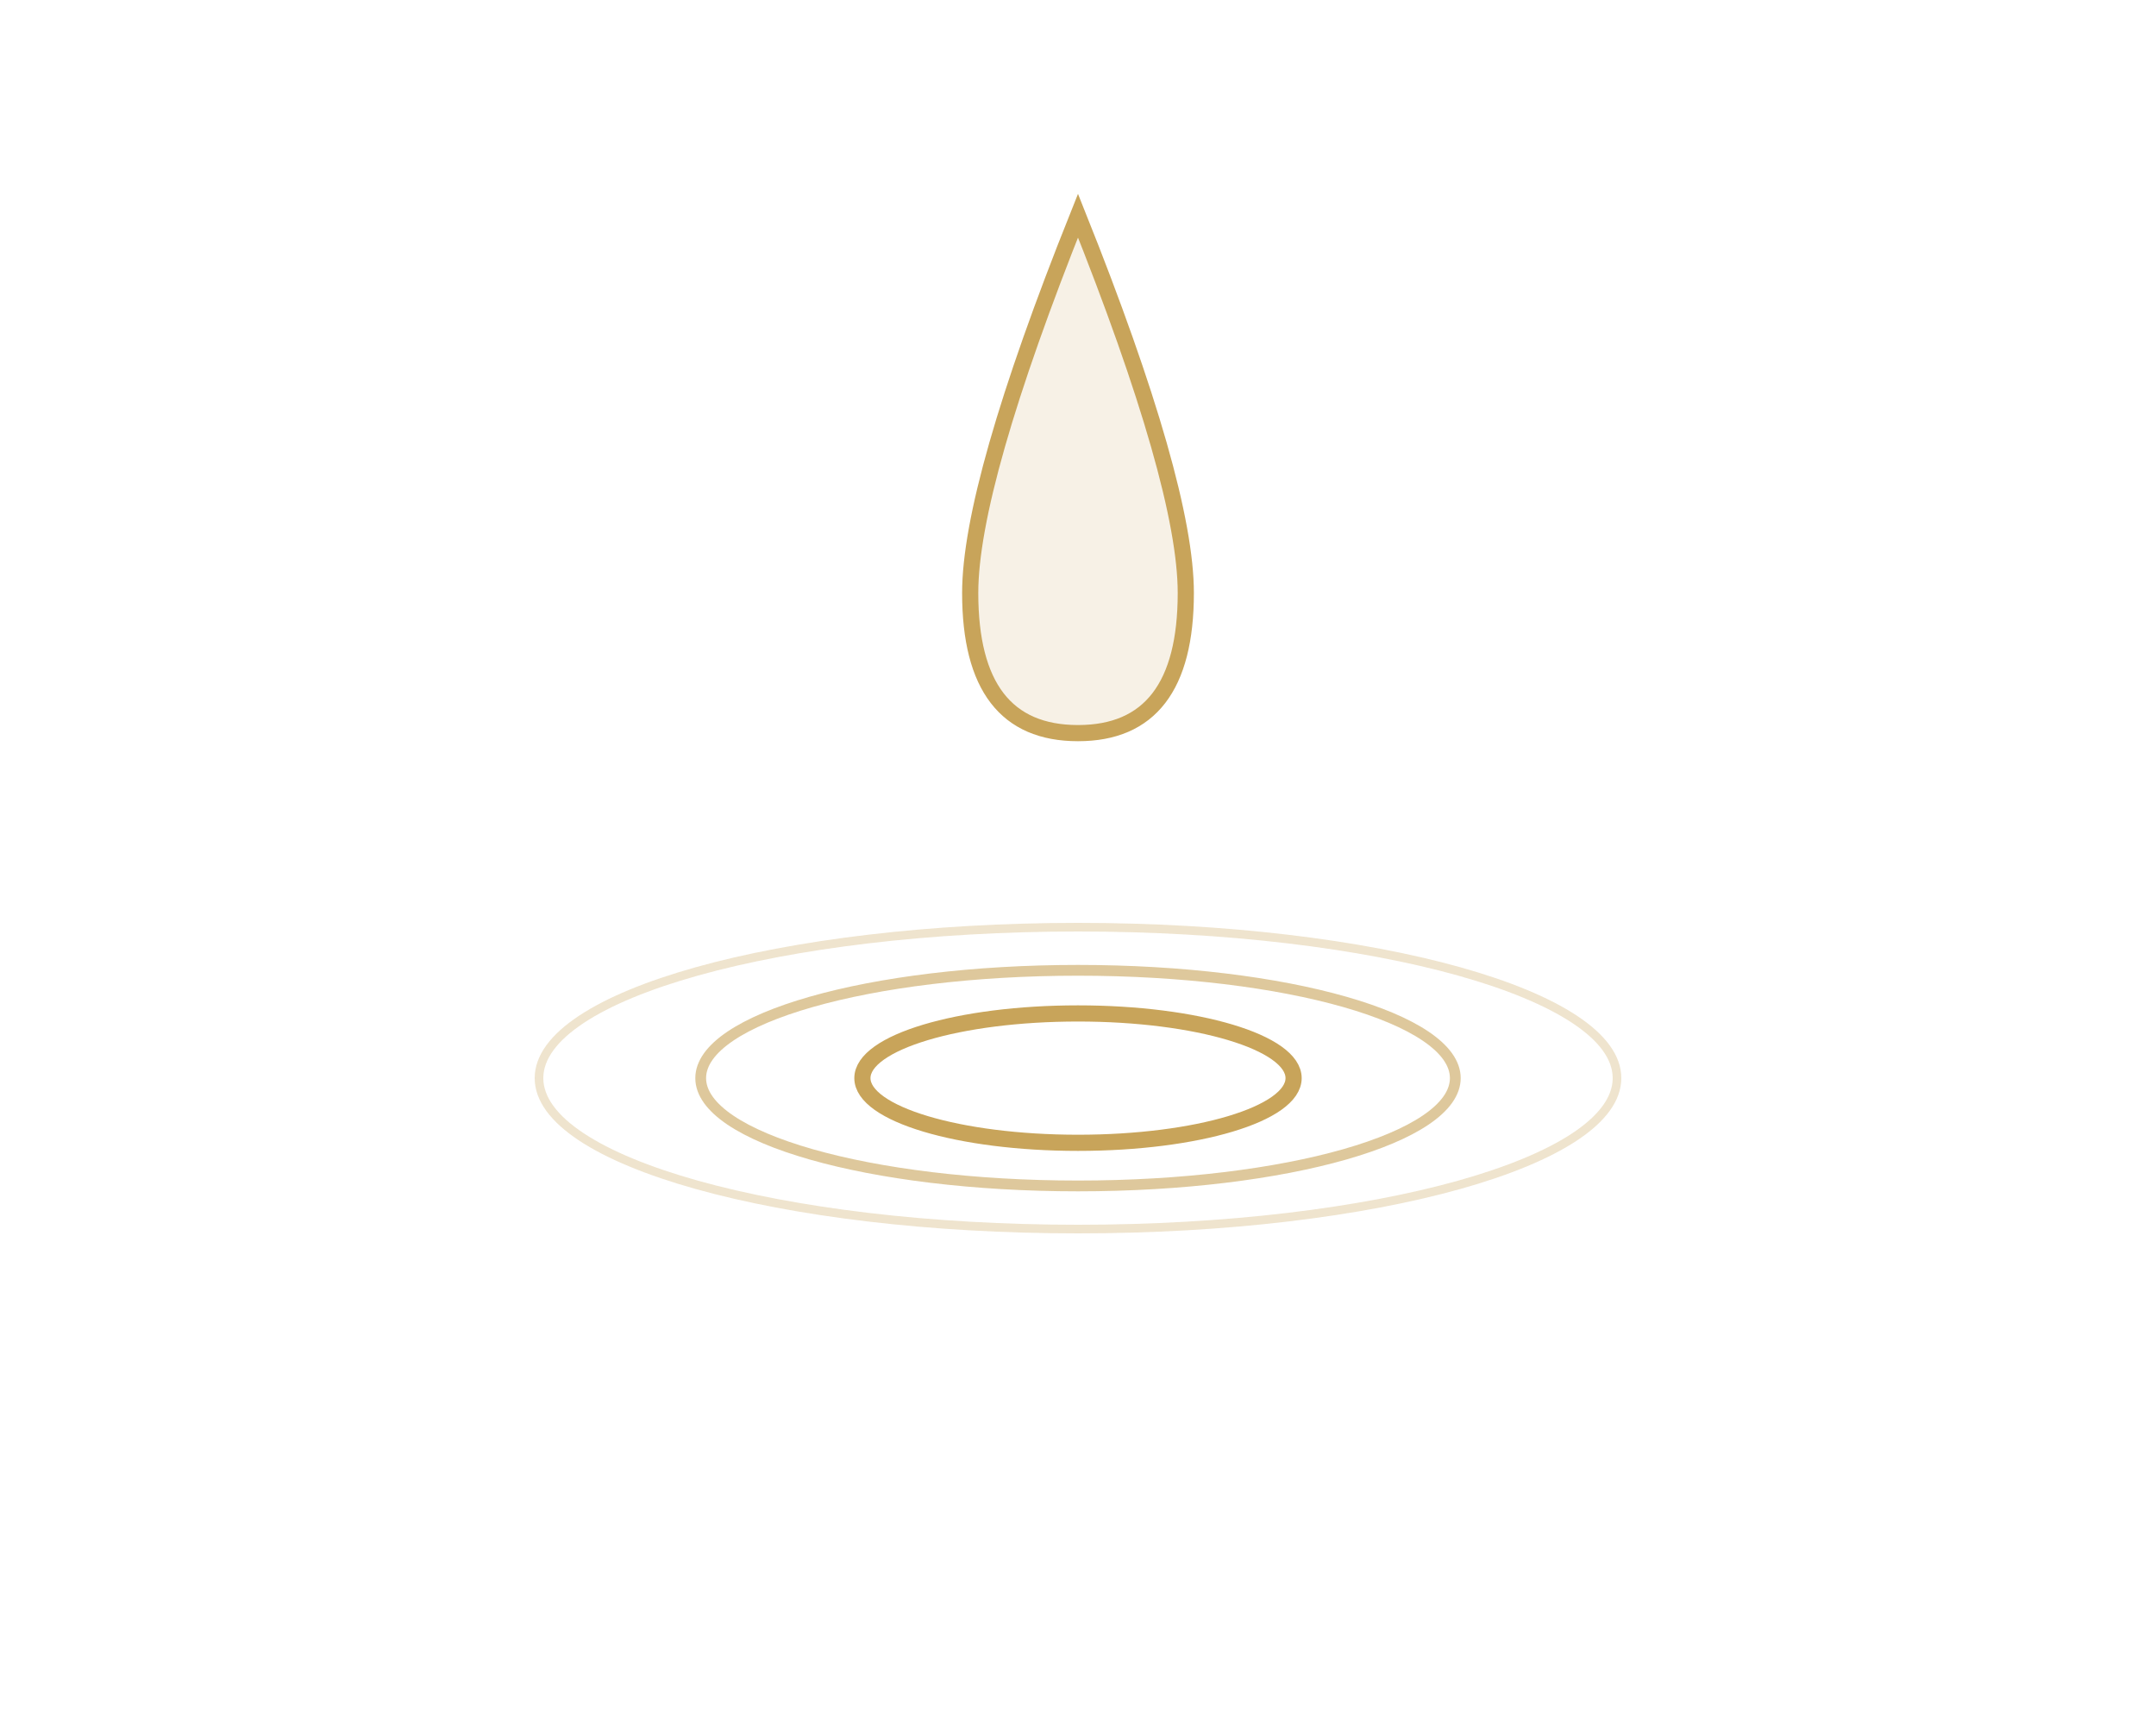
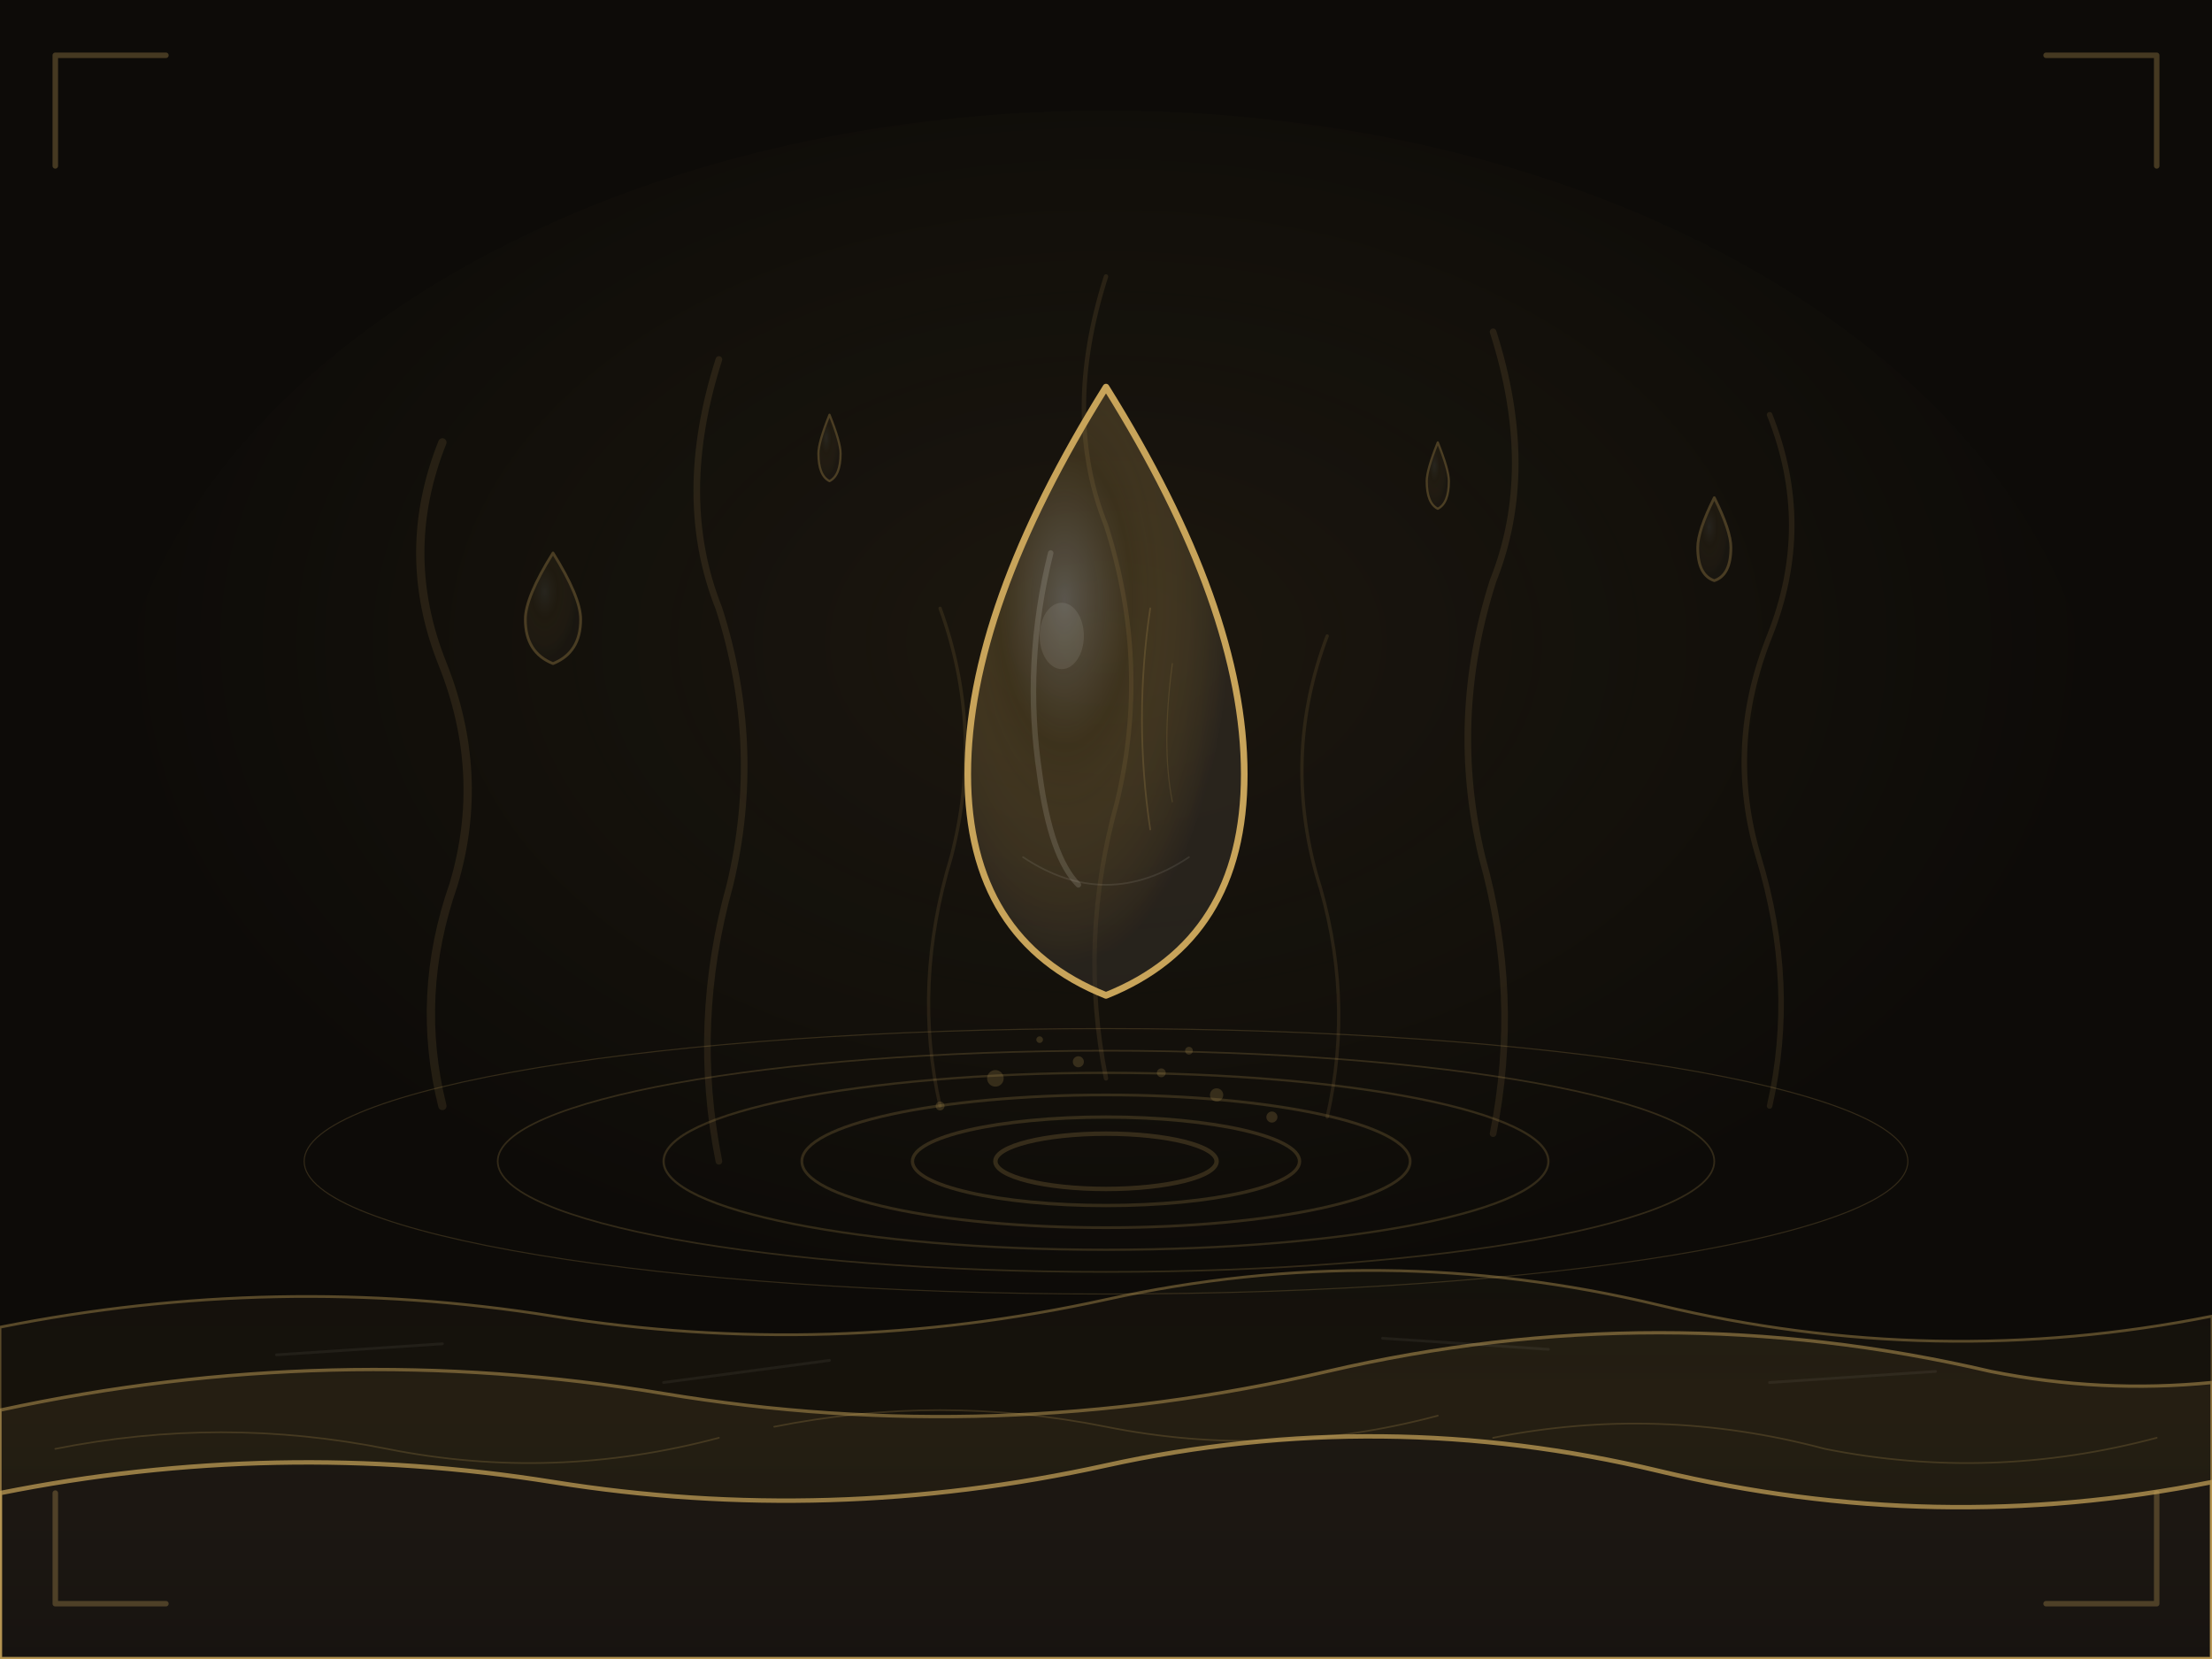
- <svg xmlns="http://www.w3.org/2000/svg" viewBox="0 0 200 160">
-   <path d="M100 20 Q90 45 90 55 Q90 68 100 68 Q110 68 110 55 Q110 45 100 20Z" stroke="#c8a45a" stroke-width="1.5" fill="#c8a45a" fill-opacity="0.15" />
-   <ellipse cx="100" cy="100" rx="20" ry="6" stroke="#c8a45a" stroke-width="1.5" fill="none" />
-   <ellipse cx="100" cy="100" rx="35" ry="10" stroke="#c8a45a" stroke-width="1" fill="none" opacity="0.6" />
-   <ellipse cx="100" cy="100" rx="50" ry="14" stroke="#c8a45a" stroke-width="0.8" fill="none" opacity="0.3" />
+ <svg xmlns="http://www.w3.org/2000/svg" viewBox="0 0 400 300" stroke-linecap="round" stroke-linejoin="round">
+   <defs>
+     <radialGradient id="dropGrad" cx="35%" cy="35%" r="60%">
+       <stop offset="0%" stop-color="#ede8dd" stop-opacity="0.3" />
+       <stop offset="40%" stop-color="#c8a45a" stop-opacity="0.2" />
+       <stop offset="100%" stop-color="#3a332b" stop-opacity="0.5" />
+     </radialGradient>
+     <linearGradient id="waveGrad1" x1="0%" y1="0%" x2="0%" y2="100%">
+       <stop offset="0%" stop-color="#c8a45a" stop-opacity="0.15" />
+       <stop offset="100%" stop-color="#1a1612" stop-opacity="0.4" />
+     </linearGradient>
+     <linearGradient id="waveGrad2" x1="0%" y1="0%" x2="0%" y2="100%">
+       <stop offset="0%" stop-color="#c8a45a" stop-opacity="0.1" />
+       <stop offset="100%" stop-color="#1a1612" stop-opacity="0.3" />
+     </linearGradient>
+     <radialGradient id="waterGlow" cx="50%" cy="40%" r="50%">
+       <stop offset="0%" stop-color="#c8a45a" stop-opacity="0.08" />
+       <stop offset="100%" stop-color="#c8a45a" stop-opacity="0" />
+     </radialGradient>
+   </defs>
+   <rect width="400" height="300" fill="#0d0b08" />
+   <ellipse cx="200" cy="140" rx="180" ry="120" fill="url(#waterGlow)" />
+   <g fill="none" stroke="#c8a45a" opacity="0.12">
+     <path d="M80,200 Q75,180 82,160 Q88,140 80,120 Q72,100 80,80" stroke-width="1.5" />
+     <path d="M130,210 Q125,185 132,160 Q138,135 130,110 Q122,90 130,65" stroke-width="1.2" />
+     <path d="M270,205 Q275,180 268,155 Q262,130 270,105 Q278,85 270,60" stroke-width="1.2" />
+     <path d="M320,200 Q325,178 318,155 Q312,135 320,115 Q328,95 320,75" stroke-width="1" />
+     <path d="M200,195 Q195,170 202,145 Q208,120 200,95 Q192,75 200,50" stroke-width="0.8" />
+     <path d="M170,200 Q165,178 172,155 Q178,132 170,110" stroke-width="0.6" />
+     <path d="M240,202 Q245,180 238,158 Q232,136 240,115" stroke-width="0.6" />
+   </g>
+   <path d="M0,240 Q50,230 100,238 Q150,246 200,235 Q250,224 300,236 Q350,248 400,238 L400,300 L0,300 Z" fill="url(#waveGrad2)" stroke="#c8a45a" stroke-width="0.5" opacity="0.4" />
+   <path d="M0,255 Q60,242 120,252 Q180,262 240,248 Q300,234 360,248 Q380,252 400,250 L400,300 L0,300 Z" fill="url(#waveGrad1)" stroke="#c8a45a" stroke-width="0.6" opacity="0.5" />
+   <path d="M0,270 Q50,260 100,268 Q150,276 200,265 Q250,254 300,266 Q350,278 400,268 L400,300 L0,300 Z" fill="#1a1612" stroke="#c8a45a" stroke-width="0.8" opacity="0.7" />
+   <g fill="none" stroke="#c8a45a" stroke-width="0.3" opacity="0.2">
+     <path d="M10,262 Q40,256 70,262 Q100,268 130,260" />
+     <path d="M140,258 Q170,252 200,258 Q230,264 260,256" />
+     <path d="M270,260 Q300,254 330,262 Q360,268 390,260" />
+   </g>
+   <g transform="translate(200,130)">
+     <path d="M0,-60 Q-25,-20 -25,10 Q-25,40 0,50 Q25,40 25,10 Q25,-20 0,-60" fill="url(#dropGrad)" stroke="#c8a45a" stroke-width="1.2" />
+     <path d="M-10,-30 Q-15,-10 -12,10 Q-10,25 -5,30" fill="none" stroke="#ede8dd" stroke-width="1" opacity="0.15" />
+     <ellipse cx="-8" cy="-15" rx="4" ry="6" fill="#ede8dd" opacity="0.1" />
+     <path d="M8,-20 Q5,0 8,20" fill="none" stroke="#c8a45a" stroke-width="0.3" opacity="0.2" />
+     <path d="M12,-10 Q10,5 12,15" fill="none" stroke="#c8a45a" stroke-width="0.2" opacity="0.15" />
+     <path d="M-15,25 Q0,35 15,25" fill="none" stroke="#ede8dd" stroke-width="0.3" opacity="0.1" />
+   </g>
+   <g fill="none" stroke="#c8a45a" opacity="0.2">
+     <ellipse cx="200" cy="210" rx="20" ry="5" stroke-width="0.8" />
+     <ellipse cx="200" cy="210" rx="35" ry="8" stroke-width="0.6" />
+     <ellipse cx="200" cy="210" rx="55" ry="12" stroke-width="0.5" />
+     <ellipse cx="200" cy="210" rx="80" ry="16" stroke-width="0.4" />
+     <ellipse cx="200" cy="210" rx="110" ry="20" stroke-width="0.3" />
+     <ellipse cx="200" cy="210" rx="145" ry="24" stroke-width="0.2" />
+   </g>
+   <g opacity="0.3">
+     <path d="M100,100 Q95,108 95,112 Q95,118 100,120 Q105,118 105,112 Q105,108 100,100" fill="url(#dropGrad)" stroke="#c8a45a" stroke-width="0.5" />
+     <path d="M310,90 Q307,96 307,99 Q307,104 310,105 Q313,104 313,99 Q313,96 310,90" fill="url(#dropGrad)" stroke="#c8a45a" stroke-width="0.5" />
+     <path d="M150,75 Q148,80 148,82 Q148,86 150,87 Q152,86 152,82 Q152,80 150,75" fill="url(#dropGrad)" stroke="#c8a45a" stroke-width="0.4" />
+     <path d="M260,80 Q258,85 258,87 Q258,91 260,92 Q262,91 262,87 Q262,85 260,80" fill="url(#dropGrad)" stroke="#c8a45a" stroke-width="0.4" />
+   </g>
+   <g fill="#c8a45a" opacity="0.2">
+     <circle cx="180" cy="195" r="1.5" />
+     <circle cx="220" cy="198" r="1.2" />
+     <circle cx="195" cy="192" r="1" />
+     <circle cx="210" cy="194" r="0.8" />
+     <circle cx="170" cy="200" r="0.8" />
+     <circle cx="230" cy="202" r="1" />
+     <circle cx="188" cy="188" r="0.6" />
+     <circle cx="215" cy="190" r="0.7" />
+   </g>
+   <g stroke="#ede8dd" stroke-width="0.5" opacity="0.06">
+     <line x1="50" y1="245" x2="80" y2="243" />
+     <line x1="120" y1="250" x2="150" y2="246" />
+     <line x1="250" y1="242" x2="280" y2="244" />
+     <line x1="320" y1="250" x2="350" y2="248" />
+   </g>
+   <path d="M10,10 L30,10 M10,10 L10,30" stroke="#c8a45a" stroke-width="1" opacity="0.3" />
+   <path d="M390,10 L370,10 M390,10 L390,30" stroke="#c8a45a" stroke-width="1" opacity="0.3" />
+   <path d="M10,290 L30,290 M10,290 L10,270" stroke="#c8a45a" stroke-width="1" opacity="0.3" />
+   <path d="M390,290 L370,290 M390,290 L390,270" stroke="#c8a45a" stroke-width="1" opacity="0.3" />
</svg>
